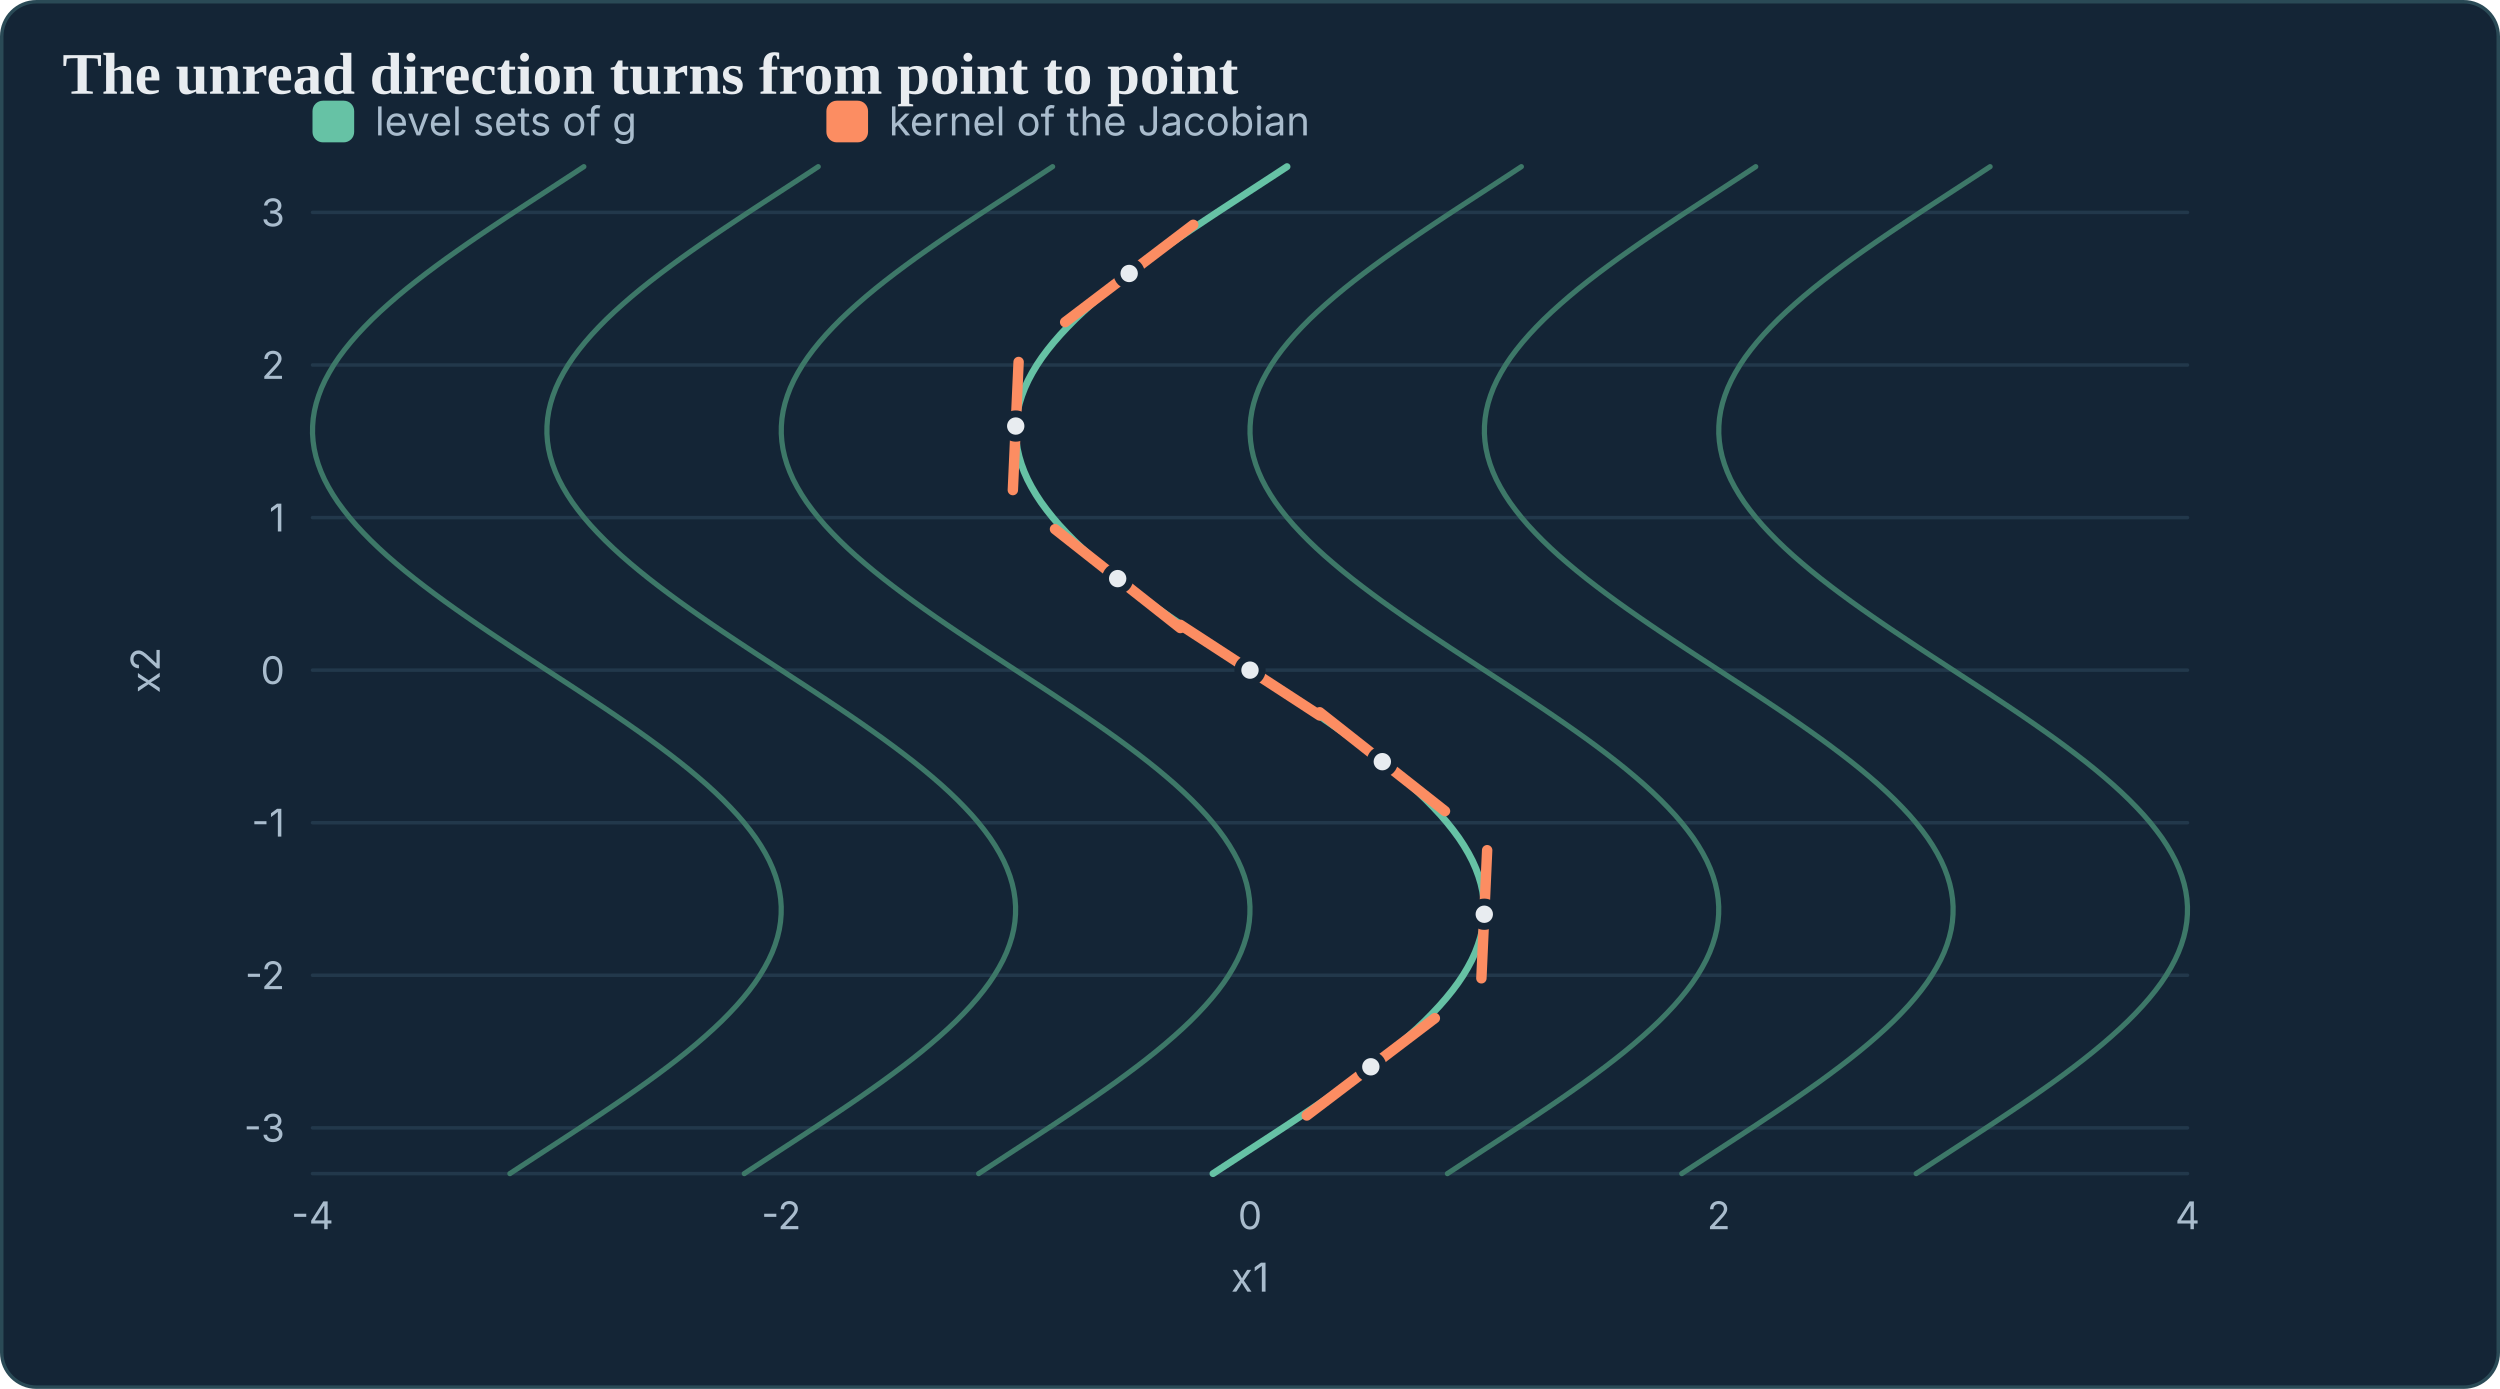
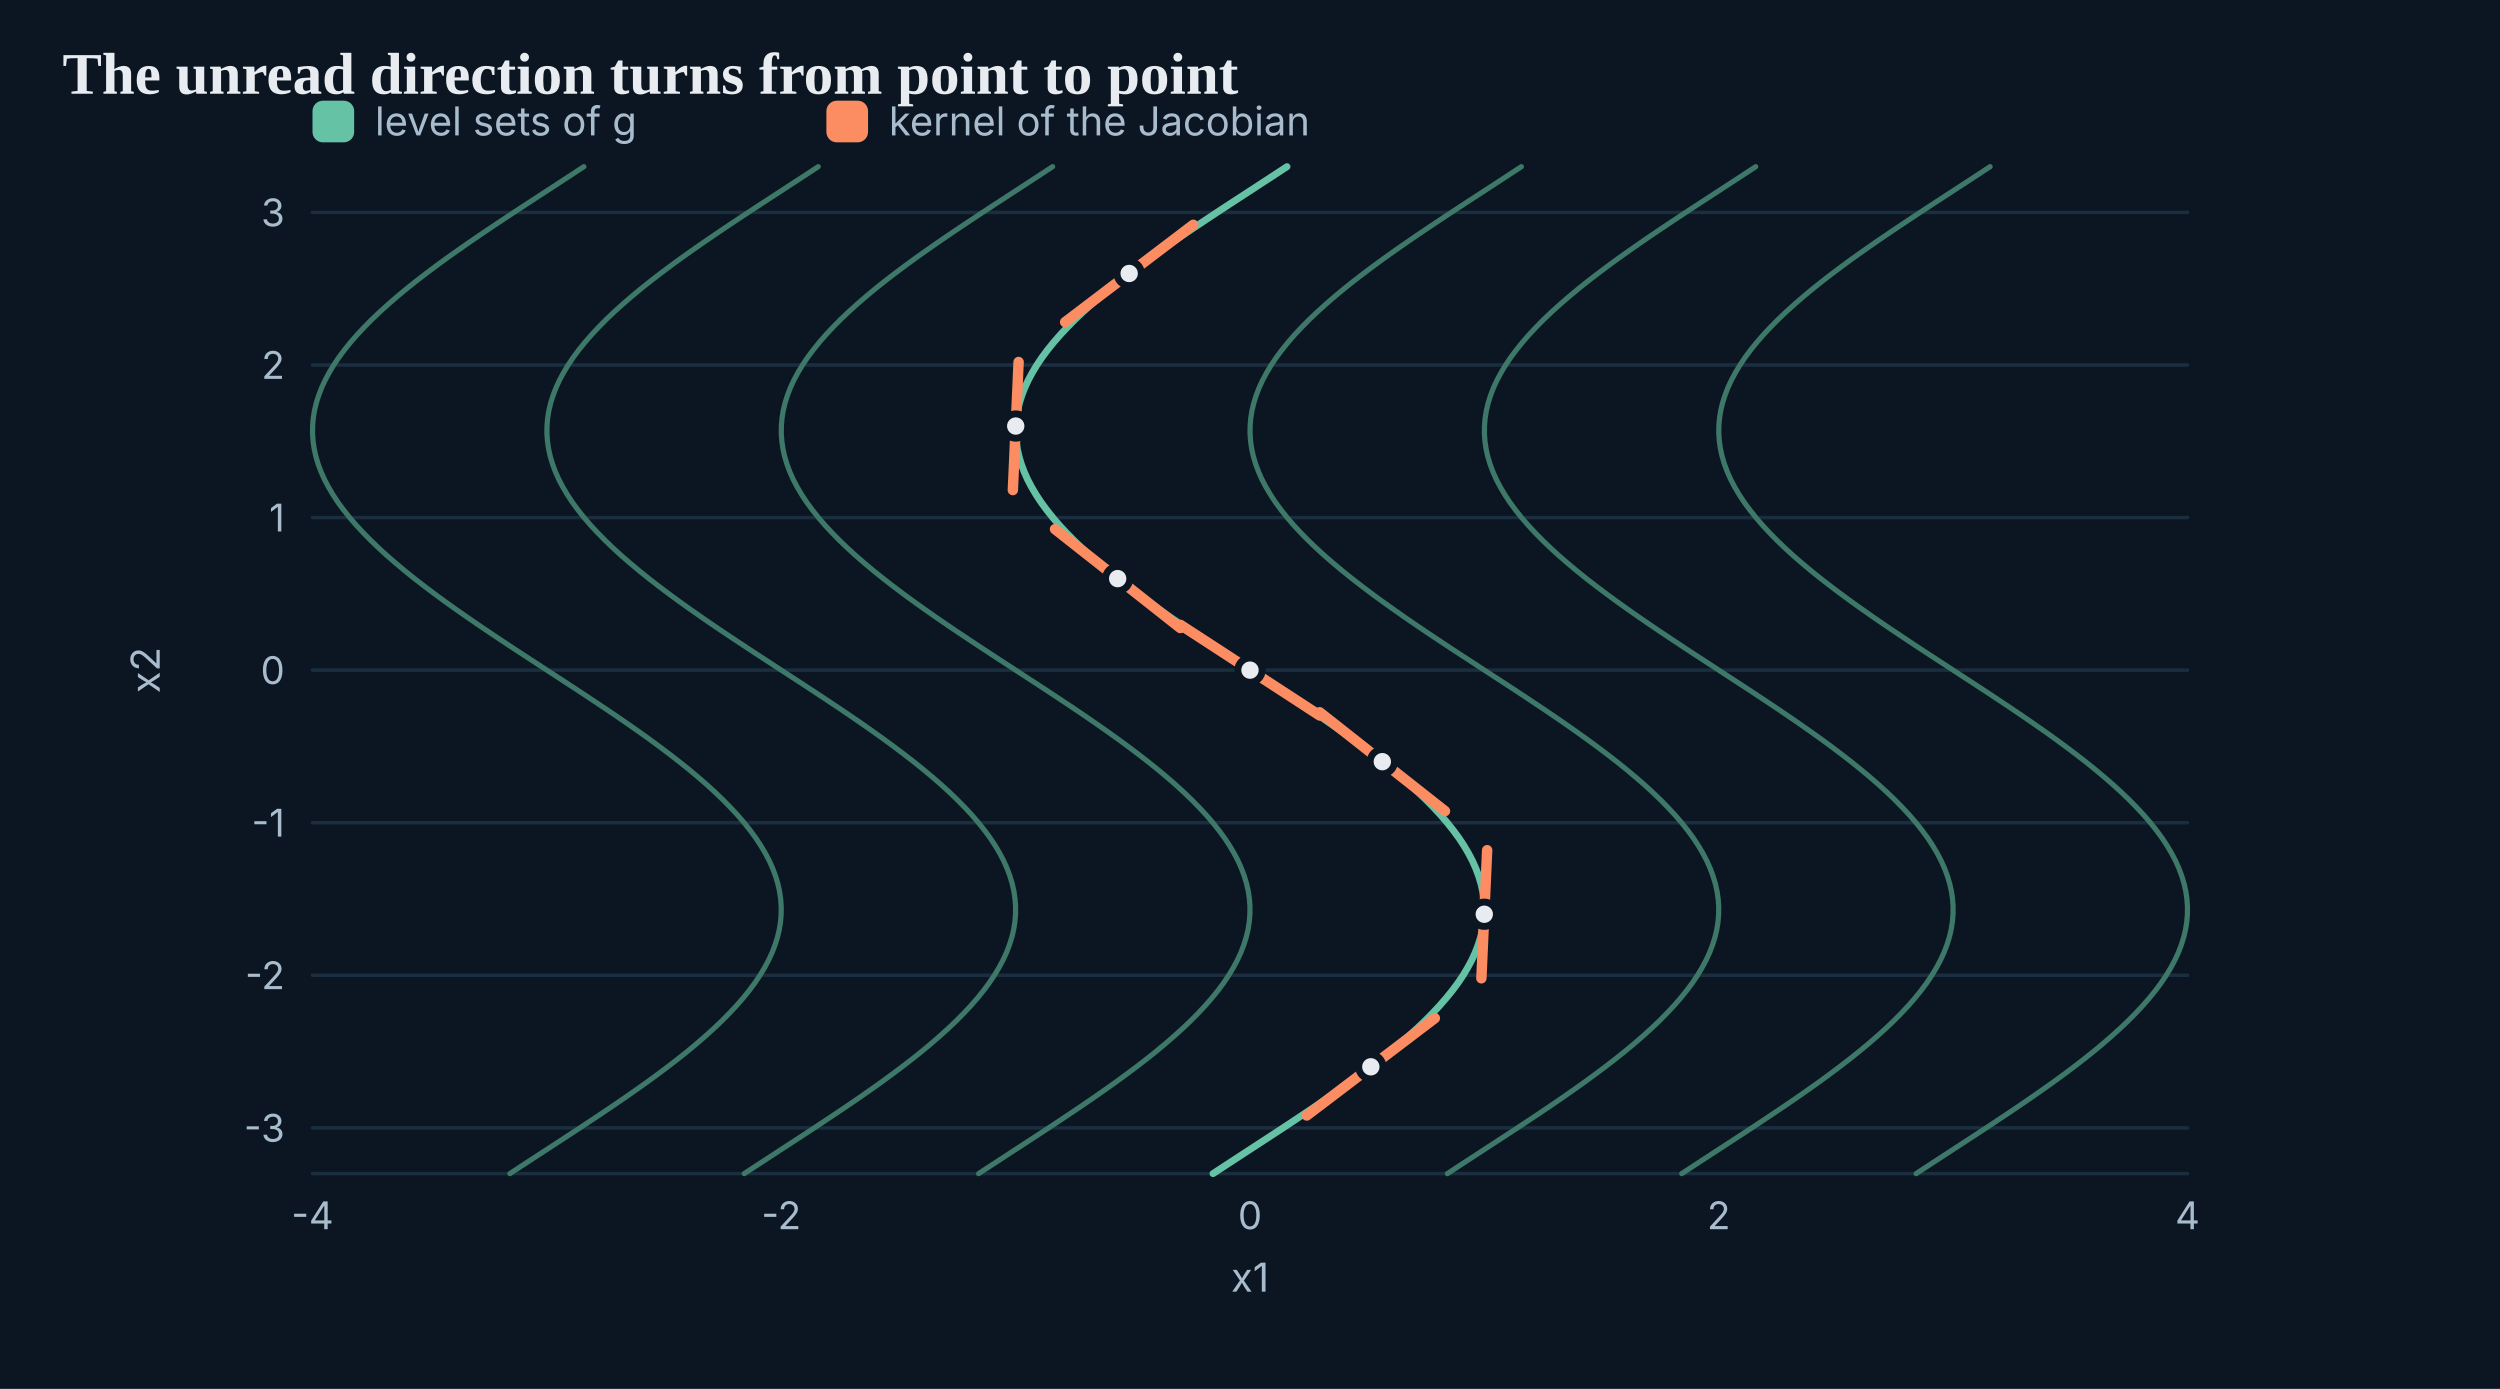
<svg xmlns="http://www.w3.org/2000/svg" width="720" height="400" viewBox="0 0 720 400" role="img" aria-label="The unread direction turns from point to point">
-   <rect x="0.5" y="0.5" width="719" height="399" rx="10" fill="#142536" stroke="#2a4a56" stroke-width="1" />
+   <rect width="100%" height="100%" fill="#0b1622" />
  <text x="18" y="27" font-family="'Crimson Pro', Georgia, 'Times New Roman', serif" font-size="17" font-weight="600" fill="#e8ecf0">The unread direction turns from point to point</text>
-   <line x1="90.00" y1="324.82" x2="630.00" y2="324.82" stroke="#22384b" stroke-width="1" stroke-linecap="round" stroke-opacity="1.0" />
+   <line x1="90.00" y1="324.82" x2="630.00" y2="324.82" stroke="#1b2e40" stroke-width="1" stroke-linecap="round" stroke-opacity="1.0" />
  <text x="82.00" y="328.82" font-family="Inter, -apple-system, 'Segoe UI', Helvetica, Arial, sans-serif" font-size="11" fill="#a9bccd" text-anchor="end" font-weight="normal">-3</text>
-   <line x1="90.00" y1="280.88" x2="630.00" y2="280.88" stroke="#22384b" stroke-width="1" stroke-linecap="round" stroke-opacity="1.0" />
+   <line x1="90.00" y1="280.88" x2="630.00" y2="280.88" stroke="#1b2e40" stroke-width="1" stroke-linecap="round" stroke-opacity="1.0" />
  <text x="82.00" y="284.88" font-family="Inter, -apple-system, 'Segoe UI', Helvetica, Arial, sans-serif" font-size="11" fill="#a9bccd" text-anchor="end" font-weight="normal">-2</text>
-   <line x1="90.00" y1="236.94" x2="630.00" y2="236.94" stroke="#22384b" stroke-width="1" stroke-linecap="round" stroke-opacity="1.0" />
+   <line x1="90.00" y1="236.94" x2="630.00" y2="236.94" stroke="#1b2e40" stroke-width="1" stroke-linecap="round" stroke-opacity="1.0" />
  <text x="82.00" y="240.94" font-family="Inter, -apple-system, 'Segoe UI', Helvetica, Arial, sans-serif" font-size="11" fill="#a9bccd" text-anchor="end" font-weight="normal">-1</text>
-   <line x1="90.00" y1="193.00" x2="630.00" y2="193.00" stroke="#22384b" stroke-width="1" stroke-linecap="round" stroke-opacity="1.0" />
+   <line x1="90.00" y1="193.00" x2="630.00" y2="193.00" stroke="#1b2e40" stroke-width="1" stroke-linecap="round" stroke-opacity="1.0" />
  <text x="82.00" y="197.00" font-family="Inter, -apple-system, 'Segoe UI', Helvetica, Arial, sans-serif" font-size="11" fill="#a9bccd" text-anchor="end" font-weight="normal">0</text>
-   <line x1="90.00" y1="149.06" x2="630.00" y2="149.06" stroke="#22384b" stroke-width="1" stroke-linecap="round" stroke-opacity="1.0" />
+   <line x1="90.00" y1="149.06" x2="630.00" y2="149.06" stroke="#1b2e40" stroke-width="1" stroke-linecap="round" stroke-opacity="1.0" />
  <text x="82.00" y="153.06" font-family="Inter, -apple-system, 'Segoe UI', Helvetica, Arial, sans-serif" font-size="11" fill="#a9bccd" text-anchor="end" font-weight="normal">1</text>
-   <line x1="90.00" y1="105.12" x2="630.00" y2="105.12" stroke="#22384b" stroke-width="1" stroke-linecap="round" stroke-opacity="1.0" />
+   <line x1="90.00" y1="105.12" x2="630.00" y2="105.12" stroke="#1b2e40" stroke-width="1" stroke-linecap="round" stroke-opacity="1.0" />
  <text x="82.00" y="109.12" font-family="Inter, -apple-system, 'Segoe UI', Helvetica, Arial, sans-serif" font-size="11" fill="#a9bccd" text-anchor="end" font-weight="normal">2</text>
-   <line x1="90.00" y1="61.18" x2="630.00" y2="61.18" stroke="#22384b" stroke-width="1" stroke-linecap="round" stroke-opacity="1.0" />
+   <line x1="90.00" y1="61.18" x2="630.00" y2="61.18" stroke="#1b2e40" stroke-width="1" stroke-linecap="round" stroke-opacity="1.0" />
  <text x="82.00" y="65.18" font-family="Inter, -apple-system, 'Segoe UI', Helvetica, Arial, sans-serif" font-size="11" fill="#a9bccd" text-anchor="end" font-weight="normal">3</text>
  <text x="90.00" y="354.00" font-family="Inter, -apple-system, 'Segoe UI', Helvetica, Arial, sans-serif" font-size="11" fill="#a9bccd" text-anchor="middle" font-weight="normal">-4</text>
  <text x="225.00" y="354.00" font-family="Inter, -apple-system, 'Segoe UI', Helvetica, Arial, sans-serif" font-size="11" fill="#a9bccd" text-anchor="middle" font-weight="normal">-2</text>
  <text x="360.00" y="354.00" font-family="Inter, -apple-system, 'Segoe UI', Helvetica, Arial, sans-serif" font-size="11" fill="#a9bccd" text-anchor="middle" font-weight="normal">0</text>
  <text x="495.00" y="354.00" font-family="Inter, -apple-system, 'Segoe UI', Helvetica, Arial, sans-serif" font-size="11" fill="#a9bccd" text-anchor="middle" font-weight="normal">2</text>
  <text x="630.00" y="354.00" font-family="Inter, -apple-system, 'Segoe UI', Helvetica, Arial, sans-serif" font-size="11" fill="#a9bccd" text-anchor="middle" font-weight="normal">4</text>
-   <line x1="90.00" y1="338.00" x2="630.00" y2="338.00" stroke="#22384b" stroke-width="1" stroke-linecap="round" stroke-opacity="1.0" />
+   <line x1="90.00" y1="338.00" x2="630.00" y2="338.00" stroke="#1b2e40" stroke-width="1" stroke-linecap="round" stroke-opacity="1.0" />
  <text x="360.00" y="372.00" font-family="Inter, -apple-system, 'Segoe UI', Helvetica, Arial, sans-serif" font-size="11.5" fill="#a9bccd" text-anchor="middle" font-weight="normal">x1</text>
  <text x="46.00" y="193.00" font-family="Inter, -apple-system, 'Segoe UI', Helvetica, Arial, sans-serif" font-size="11.5" fill="#a9bccd" text-anchor="middle" font-weight="normal" transform="rotate(-90 46.00 193.00)">x2</text>
  <polyline points="146.85,338.00 150.20,335.80 153.56,333.61 156.93,331.41 160.31,329.21 163.67,327.02 167.03,324.82 170.35,322.62 173.65,320.42 176.90,318.23 180.11,316.03 183.26,313.83 186.35,311.64 189.36,309.44 192.30,307.24 195.14,305.05 197.90,302.85 200.55,300.65 203.09,298.45 205.52,296.26 207.84,294.06 210.02,291.86 212.07,289.67 213.99,287.47 215.77,285.27 217.40,283.08 218.88,280.88 220.20,278.68 221.38,276.48 222.39,274.29 223.23,272.09 223.92,269.89 224.44,267.70 224.79,265.50 224.97,263.30 224.99,261.11 224.83,258.91 224.51,256.71 224.02,254.52 223.36,252.32 222.54,250.12 221.56,247.92 220.41,245.73 219.11,243.53 217.66,241.33 216.05,239.14 214.30,236.94 212.41,234.74 210.37,232.55 208.21,230.35 205.92,228.15 203.51,225.95 200.98,223.76 198.35,221.56 195.61,219.36 192.78,217.17 189.86,214.97 186.86,212.77 183.79,210.58 180.65,208.38 177.45,206.18 174.20,203.98 170.91,201.79 167.59,199.59 164.24,197.39 160.87,195.20 157.50,193.00 154.13,190.80 150.76,188.61 147.41,186.41 144.09,184.21 140.80,182.02 137.55,179.82 134.35,177.62 131.21,175.42 128.14,173.23 125.14,171.03 122.22,168.83 119.39,166.64 116.65,164.44 114.02,162.24 111.49,160.05 109.08,157.85 106.79,155.65 104.63,153.45 102.59,151.26 100.70,149.06 98.95,146.86 97.34,144.67 95.89,142.47 94.59,140.27 93.44,138.08 92.46,135.88 91.64,133.68 90.98,131.48 90.49,129.29 90.17,127.09 90.01,124.89 90.03,122.70 90.21,120.50 90.56,118.30 91.08,116.11 91.77,113.91 92.61,111.71 93.62,109.52 94.80,107.32 96.12,105.12 97.60,102.92 99.23,100.73 101.01,98.53 102.93,96.33 104.98,94.14 107.16,91.94 109.48,89.74 111.91,87.55 114.45,85.35 117.10,83.15 119.86,80.95 122.70,78.76 125.64,76.56 128.65,74.36 131.74,72.17 134.89,69.97 138.10,67.77 141.35,65.58 144.65,63.38 147.97,61.18 151.33,58.98 154.69,56.79 158.07,54.59 161.44,52.39 164.80,50.20 168.15,48.00" fill="none" stroke="#3d7868" stroke-width="1.5" stroke-linejoin="round" stroke-linecap="round" />
  <polyline points="214.35,338.00 217.70,335.80 221.06,333.61 224.43,331.41 227.81,329.21 231.17,327.02 234.53,324.82 237.85,322.62 241.15,320.42 244.40,318.23 247.61,316.03 250.76,313.83 253.85,311.64 256.86,309.44 259.80,307.24 262.64,305.05 265.40,302.85 268.05,300.65 270.59,298.45 273.02,296.26 275.34,294.06 277.52,291.86 279.57,289.67 281.49,287.47 283.27,285.27 284.90,283.08 286.38,280.88 287.70,278.68 288.88,276.48 289.89,274.29 290.73,272.09 291.42,269.89 291.94,267.70 292.29,265.50 292.47,263.30 292.49,261.11 292.33,258.91 292.01,256.71 291.52,254.52 290.86,252.32 290.04,250.12 289.06,247.92 287.91,245.73 286.61,243.53 285.16,241.33 283.55,239.14 281.80,236.94 279.91,234.74 277.87,232.55 275.71,230.35 273.42,228.15 271.01,225.95 268.48,223.76 265.85,221.56 263.11,219.36 260.28,217.17 257.36,214.97 254.36,212.77 251.29,210.58 248.15,208.38 244.95,206.18 241.70,203.98 238.41,201.79 235.09,199.59 231.74,197.39 228.37,195.20 225.00,193.00 221.63,190.80 218.26,188.61 214.91,186.41 211.59,184.21 208.30,182.02 205.05,179.82 201.85,177.62 198.71,175.42 195.64,173.23 192.64,171.03 189.72,168.83 186.89,166.64 184.15,164.44 181.52,162.24 178.99,160.05 176.58,157.85 174.29,155.65 172.13,153.45 170.09,151.26 168.20,149.06 166.45,146.86 164.84,144.67 163.39,142.47 162.09,140.27 160.94,138.08 159.96,135.88 159.14,133.68 158.48,131.48 157.99,129.29 157.67,127.09 157.51,124.89 157.53,122.70 157.71,120.50 158.06,118.30 158.58,116.11 159.27,113.91 160.11,111.71 161.12,109.52 162.30,107.32 163.62,105.12 165.10,102.92 166.73,100.73 168.51,98.53 170.43,96.33 172.48,94.14 174.66,91.94 176.98,89.74 179.41,87.55 181.95,85.35 184.60,83.15 187.36,80.95 190.20,78.76 193.14,76.56 196.15,74.36 199.24,72.17 202.39,69.97 205.60,67.77 208.85,65.58 212.15,63.38 215.47,61.18 218.83,58.98 222.19,56.79 225.57,54.59 228.94,52.39 232.30,50.20 235.65,48.00" fill="none" stroke="#3d7868" stroke-width="1.5" stroke-linejoin="round" stroke-linecap="round" />
  <polyline points="281.85,338.00 285.20,335.80 288.56,333.61 291.93,331.41 295.31,329.21 298.67,327.02 302.03,324.82 305.35,322.62 308.65,320.42 311.90,318.23 315.11,316.03 318.26,313.83 321.35,311.64 324.36,309.44 327.30,307.24 330.14,305.05 332.90,302.85 335.55,300.65 338.09,298.45 340.52,296.26 342.84,294.06 345.02,291.86 347.07,289.67 348.99,287.47 350.77,285.27 352.40,283.08 353.88,280.88 355.20,278.68 356.38,276.48 357.39,274.29 358.23,272.09 358.92,269.89 359.44,267.70 359.79,265.50 359.97,263.30 359.99,261.11 359.83,258.91 359.51,256.71 359.02,254.52 358.36,252.32 357.54,250.12 356.56,247.92 355.41,245.73 354.11,243.53 352.66,241.33 351.05,239.14 349.30,236.94 347.41,234.74 345.37,232.55 343.21,230.35 340.92,228.15 338.51,225.95 335.98,223.76 333.35,221.56 330.61,219.36 327.78,217.17 324.86,214.97 321.86,212.77 318.79,210.58 315.65,208.38 312.45,206.18 309.20,203.98 305.91,201.79 302.59,199.59 299.24,197.39 295.87,195.20 292.50,193.00 289.13,190.80 285.76,188.61 282.41,186.41 279.09,184.21 275.80,182.02 272.55,179.82 269.35,177.62 266.21,175.42 263.14,173.23 260.14,171.03 257.22,168.83 254.39,166.64 251.65,164.44 249.02,162.24 246.49,160.05 244.08,157.85 241.79,155.65 239.63,153.45 237.59,151.26 235.70,149.06 233.95,146.86 232.34,144.67 230.89,142.47 229.59,140.27 228.44,138.08 227.46,135.88 226.64,133.68 225.98,131.48 225.49,129.29 225.17,127.09 225.01,124.89 225.03,122.70 225.21,120.50 225.56,118.30 226.08,116.11 226.77,113.91 227.61,111.71 228.62,109.52 229.80,107.32 231.12,105.12 232.60,102.92 234.23,100.73 236.01,98.53 237.93,96.33 239.98,94.14 242.16,91.94 244.48,89.74 246.91,87.55 249.45,85.35 252.10,83.15 254.86,80.95 257.70,78.76 260.64,76.56 263.65,74.36 266.74,72.17 269.89,69.97 273.10,67.77 276.35,65.58 279.65,63.38 282.97,61.18 286.33,58.98 289.69,56.79 293.07,54.59 296.44,52.39 299.80,50.20 303.15,48.00" fill="none" stroke="#3d7868" stroke-width="1.5" stroke-linejoin="round" stroke-linecap="round" />
  <polyline points="349.35,338.00 352.70,335.80 356.06,333.61 359.43,331.41 362.81,329.21 366.17,327.02 369.53,324.82 372.85,322.62 376.15,320.42 379.40,318.23 382.61,316.03 385.76,313.83 388.85,311.64 391.86,309.44 394.80,307.24 397.64,305.05 400.40,302.85 403.05,300.65 405.59,298.45 408.02,296.26 410.34,294.06 412.52,291.86 414.57,289.67 416.49,287.47 418.27,285.27 419.90,283.08 421.38,280.88 422.70,278.68 423.88,276.48 424.89,274.29 425.73,272.09 426.42,269.89 426.94,267.70 427.29,265.50 427.47,263.30 427.49,261.11 427.33,258.91 427.01,256.71 426.52,254.52 425.86,252.32 425.04,250.12 424.06,247.92 422.91,245.73 421.61,243.53 420.16,241.33 418.55,239.14 416.80,236.94 414.91,234.74 412.87,232.55 410.71,230.35 408.42,228.15 406.01,225.95 403.48,223.76 400.85,221.56 398.11,219.36 395.28,217.17 392.36,214.97 389.36,212.77 386.29,210.58 383.15,208.38 379.95,206.18 376.70,203.98 373.41,201.79 370.09,199.59 366.74,197.39 363.37,195.20 360.00,193.00 356.63,190.80 353.26,188.61 349.91,186.41 346.59,184.21 343.30,182.02 340.05,179.82 336.85,177.62 333.71,175.42 330.64,173.23 327.64,171.03 324.72,168.83 321.89,166.64 319.15,164.44 316.52,162.24 313.99,160.05 311.58,157.85 309.29,155.65 307.13,153.45 305.09,151.26 303.20,149.06 301.45,146.86 299.84,144.67 298.39,142.47 297.09,140.27 295.94,138.08 294.96,135.88 294.14,133.68 293.48,131.48 292.99,129.29 292.67,127.09 292.51,124.89 292.53,122.70 292.71,120.50 293.06,118.30 293.58,116.11 294.27,113.91 295.11,111.71 296.12,109.52 297.30,107.32 298.62,105.12 300.10,102.92 301.73,100.73 303.51,98.53 305.43,96.33 307.48,94.14 309.66,91.94 311.98,89.74 314.41,87.55 316.95,85.35 319.60,83.15 322.36,80.95 325.20,78.76 328.14,76.56 331.15,74.36 334.24,72.17 337.39,69.97 340.60,67.77 343.85,65.58 347.15,63.38 350.47,61.18 353.83,58.98 357.19,56.79 360.57,54.59 363.94,52.39 367.30,50.20 370.65,48.00" fill="none" stroke="#66c2a5" stroke-width="2" stroke-linejoin="round" stroke-linecap="round" />
  <polyline points="416.85,338.00 420.20,335.80 423.56,333.61 426.93,331.41 430.31,329.21 433.67,327.02 437.03,324.82 440.35,322.62 443.65,320.42 446.90,318.23 450.11,316.03 453.26,313.83 456.35,311.64 459.36,309.44 462.30,307.24 465.14,305.05 467.90,302.85 470.55,300.65 473.09,298.45 475.52,296.26 477.84,294.06 480.02,291.86 482.07,289.67 483.99,287.47 485.77,285.27 487.40,283.08 488.88,280.88 490.20,278.68 491.38,276.48 492.39,274.29 493.23,272.09 493.92,269.89 494.44,267.70 494.79,265.50 494.97,263.30 494.99,261.11 494.83,258.91 494.51,256.71 494.02,254.52 493.36,252.32 492.54,250.12 491.56,247.92 490.41,245.73 489.11,243.53 487.66,241.33 486.05,239.14 484.30,236.94 482.41,234.74 480.37,232.55 478.21,230.35 475.92,228.15 473.51,225.95 470.98,223.76 468.35,221.56 465.61,219.36 462.78,217.17 459.86,214.97 456.86,212.77 453.79,210.58 450.65,208.38 447.45,206.18 444.20,203.98 440.91,201.79 437.59,199.59 434.24,197.39 430.87,195.20 427.50,193.00 424.13,190.80 420.76,188.61 417.41,186.41 414.09,184.21 410.80,182.02 407.55,179.82 404.35,177.62 401.21,175.42 398.14,173.23 395.14,171.03 392.22,168.83 389.39,166.64 386.65,164.44 384.02,162.24 381.49,160.05 379.08,157.85 376.79,155.65 374.63,153.45 372.59,151.26 370.70,149.06 368.95,146.86 367.34,144.67 365.89,142.47 364.59,140.27 363.44,138.08 362.46,135.88 361.64,133.68 360.98,131.48 360.49,129.29 360.17,127.09 360.01,124.89 360.03,122.70 360.21,120.50 360.56,118.30 361.08,116.11 361.77,113.91 362.61,111.71 363.62,109.52 364.80,107.32 366.12,105.12 367.60,102.92 369.23,100.73 371.01,98.53 372.93,96.33 374.98,94.14 377.16,91.94 379.48,89.74 381.91,87.55 384.45,85.35 387.10,83.15 389.86,80.95 392.70,78.76 395.64,76.56 398.65,74.36 401.74,72.17 404.89,69.97 408.10,67.77 411.35,65.58 414.65,63.38 417.97,61.18 421.33,58.98 424.69,56.79 428.07,54.59 431.44,52.39 434.80,50.20 438.15,48.00" fill="none" stroke="#3d7868" stroke-width="1.5" stroke-linejoin="round" stroke-linecap="round" />
  <polyline points="484.35,338.00 487.70,335.80 491.06,333.61 494.43,331.41 497.81,329.21 501.17,327.02 504.53,324.82 507.85,322.62 511.15,320.42 514.40,318.23 517.61,316.03 520.76,313.83 523.85,311.64 526.86,309.44 529.80,307.24 532.64,305.05 535.40,302.85 538.05,300.65 540.59,298.45 543.02,296.26 545.34,294.06 547.52,291.86 549.57,289.67 551.49,287.47 553.27,285.27 554.90,283.08 556.38,280.88 557.70,278.68 558.88,276.48 559.89,274.29 560.73,272.09 561.42,269.89 561.94,267.70 562.29,265.50 562.47,263.30 562.49,261.11 562.33,258.91 562.01,256.71 561.52,254.52 560.86,252.32 560.04,250.12 559.06,247.92 557.91,245.73 556.61,243.53 555.16,241.33 553.55,239.14 551.80,236.94 549.91,234.74 547.87,232.55 545.71,230.35 543.42,228.15 541.01,225.95 538.48,223.76 535.85,221.56 533.11,219.36 530.28,217.17 527.36,214.97 524.36,212.77 521.29,210.58 518.15,208.38 514.95,206.18 511.70,203.98 508.41,201.79 505.09,199.59 501.74,197.39 498.37,195.20 495.00,193.00 491.63,190.80 488.26,188.61 484.91,186.41 481.59,184.21 478.30,182.02 475.05,179.82 471.85,177.62 468.71,175.42 465.64,173.23 462.64,171.03 459.72,168.83 456.89,166.64 454.15,164.44 451.52,162.24 448.99,160.05 446.58,157.85 444.29,155.65 442.13,153.45 440.09,151.26 438.20,149.06 436.45,146.86 434.84,144.67 433.39,142.47 432.09,140.27 430.94,138.08 429.96,135.88 429.14,133.68 428.48,131.48 427.99,129.29 427.67,127.09 427.51,124.89 427.53,122.70 427.71,120.50 428.06,118.30 428.58,116.11 429.27,113.91 430.11,111.71 431.12,109.52 432.30,107.32 433.62,105.12 435.10,102.92 436.73,100.73 438.51,98.53 440.43,96.33 442.48,94.14 444.66,91.94 446.98,89.74 449.41,87.55 451.95,85.35 454.60,83.15 457.36,80.95 460.20,78.76 463.14,76.56 466.15,74.36 469.24,72.17 472.39,69.97 475.60,67.77 478.85,65.58 482.15,63.38 485.47,61.18 488.83,58.98 492.19,56.79 495.57,54.59 498.94,52.39 502.30,50.20 505.65,48.00" fill="none" stroke="#3d7868" stroke-width="1.5" stroke-linejoin="round" stroke-linecap="round" />
  <polyline points="551.85,338.00 555.20,335.80 558.56,333.61 561.93,331.41 565.31,329.21 568.67,327.02 572.03,324.82 575.35,322.62 578.65,320.42 581.90,318.23 585.11,316.03 588.26,313.83 591.35,311.64 594.36,309.44 597.30,307.24 600.14,305.05 602.90,302.85 605.55,300.65 608.09,298.45 610.52,296.26 612.84,294.06 615.02,291.86 617.07,289.67 618.99,287.47 620.77,285.27 622.40,283.08 623.88,280.88 625.20,278.68 626.38,276.48 627.39,274.29 628.23,272.09 628.92,269.89 629.44,267.70 629.79,265.50 629.97,263.30 629.99,261.11 629.83,258.91 629.51,256.71 629.02,254.52 628.36,252.32 627.54,250.12 626.56,247.92 625.41,245.73 624.11,243.53 622.66,241.33 621.05,239.14 619.30,236.94 617.41,234.74 615.37,232.55 613.21,230.35 610.92,228.15 608.51,225.95 605.98,223.76 603.35,221.56 600.61,219.36 597.78,217.17 594.86,214.97 591.86,212.77 588.79,210.58 585.65,208.38 582.45,206.18 579.20,203.98 575.91,201.79 572.59,199.59 569.24,197.39 565.87,195.20 562.50,193.00 559.13,190.80 555.76,188.61 552.41,186.41 549.09,184.21 545.80,182.02 542.55,179.82 539.35,177.62 536.21,175.42 533.14,173.23 530.14,171.03 527.22,168.83 524.39,166.64 521.65,164.44 519.02,162.24 516.49,160.05 514.08,157.85 511.79,155.65 509.63,153.45 507.59,151.26 505.70,149.06 503.95,146.86 502.34,144.67 500.89,142.47 499.59,140.27 498.44,138.08 497.46,135.88 496.64,133.68 495.98,131.48 495.49,129.29 495.17,127.09 495.01,124.89 495.03,122.70 495.21,120.50 495.56,118.30 496.08,116.11 496.77,113.91 497.61,111.71 498.62,109.52 499.80,107.32 501.12,105.12 502.60,102.92 504.23,100.73 506.01,98.53 507.93,96.33 509.98,94.14 512.16,91.94 514.48,89.74 516.91,87.55 519.45,85.35 522.10,83.15 524.86,80.95 527.70,78.76 530.64,76.56 533.65,74.36 536.74,72.17 539.89,69.97 543.10,67.77 546.35,65.58 549.65,63.38 552.97,61.18 556.33,58.98 559.69,56.79 563.07,54.59 566.44,52.39 569.80,50.20 573.15,48.00" fill="none" stroke="#3d7868" stroke-width="1.5" stroke-linejoin="round" stroke-linecap="round" />
  <line x1="376.35" y1="321.26" x2="413.24" y2="293.23" stroke="#fc8d62" stroke-width="3" stroke-linecap="round" stroke-opacity="1.0" />
-   <circle cx="394.80" cy="307.24" r="4.50" fill="#142536" />
+   <circle cx="394.80" cy="307.24" r="4.50" fill="#0b1622" />
  <circle cx="394.80" cy="307.24" r="2.50" fill="#e8ecf0" />
  <line x1="426.64" y1="281.75" x2="428.30" y2="244.86" stroke="#fc8d62" stroke-width="3" stroke-linecap="round" stroke-opacity="1.0" />
-   <circle cx="427.47" cy="263.30" r="4.50" fill="#142536" />
+   <circle cx="427.47" cy="263.30" r="4.50" fill="#0b1622" />
  <circle cx="427.47" cy="263.30" r="2.50" fill="#e8ecf0" />
  <line x1="416.16" y1="233.60" x2="380.07" y2="205.13" stroke="#fc8d62" stroke-width="3" stroke-linecap="round" stroke-opacity="1.0" />
-   <circle cx="398.11" cy="219.36" r="4.50" fill="#142536" />
+   <circle cx="398.11" cy="219.36" r="4.50" fill="#0b1622" />
  <circle cx="398.11" cy="219.36" r="2.50" fill="#e8ecf0" />
  <line x1="380.05" y1="206.05" x2="339.95" y2="179.95" stroke="#fc8d62" stroke-width="3" stroke-linecap="round" stroke-opacity="1.0" />
-   <circle cx="360.00" cy="193.00" r="4.50" fill="#142536" />
+   <circle cx="360.00" cy="193.00" r="4.50" fill="#0b1622" />
  <circle cx="360.00" cy="193.00" r="2.50" fill="#e8ecf0" />
  <line x1="339.93" y1="180.87" x2="303.84" y2="152.40" stroke="#fc8d62" stroke-width="3" stroke-linecap="round" stroke-opacity="1.0" />
-   <circle cx="321.89" cy="166.64" r="4.50" fill="#142536" />
+   <circle cx="321.89" cy="166.64" r="4.50" fill="#0b1622" />
  <circle cx="321.89" cy="166.64" r="2.50" fill="#e8ecf0" />
  <line x1="291.70" y1="141.14" x2="293.36" y2="104.25" stroke="#fc8d62" stroke-width="3" stroke-linecap="round" stroke-opacity="1.0" />
-   <circle cx="292.53" cy="122.70" r="4.50" fill="#142536" />
+   <circle cx="292.53" cy="122.70" r="4.50" fill="#0b1622" />
  <circle cx="292.53" cy="122.70" r="2.50" fill="#e8ecf0" />
  <line x1="306.76" y1="92.77" x2="343.65" y2="64.74" stroke="#fc8d62" stroke-width="3" stroke-linecap="round" stroke-opacity="1.0" />
-   <circle cx="325.20" cy="78.76" r="4.50" fill="#142536" />
+   <circle cx="325.20" cy="78.76" r="4.50" fill="#0b1622" />
  <circle cx="325.20" cy="78.76" r="2.50" fill="#e8ecf0" />
  <rect x="90.00" y="29.00" width="12" height="12" rx="3" fill="#66c2a5" />
  <text x="108.00" y="39.00" font-family="Inter, -apple-system, 'Segoe UI', Helvetica, Arial, sans-serif" font-size="11.5" fill="#a9bccd" text-anchor="start" font-weight="normal">level sets of g</text>
  <rect x="238.00" y="29.00" width="12" height="12" rx="3" fill="#fc8d62" />
  <text x="256.00" y="39.00" font-family="Inter, -apple-system, 'Segoe UI', Helvetica, Arial, sans-serif" font-size="11.5" fill="#a9bccd" text-anchor="start" font-weight="normal">kernel of the Jacobian</text>
</svg>
